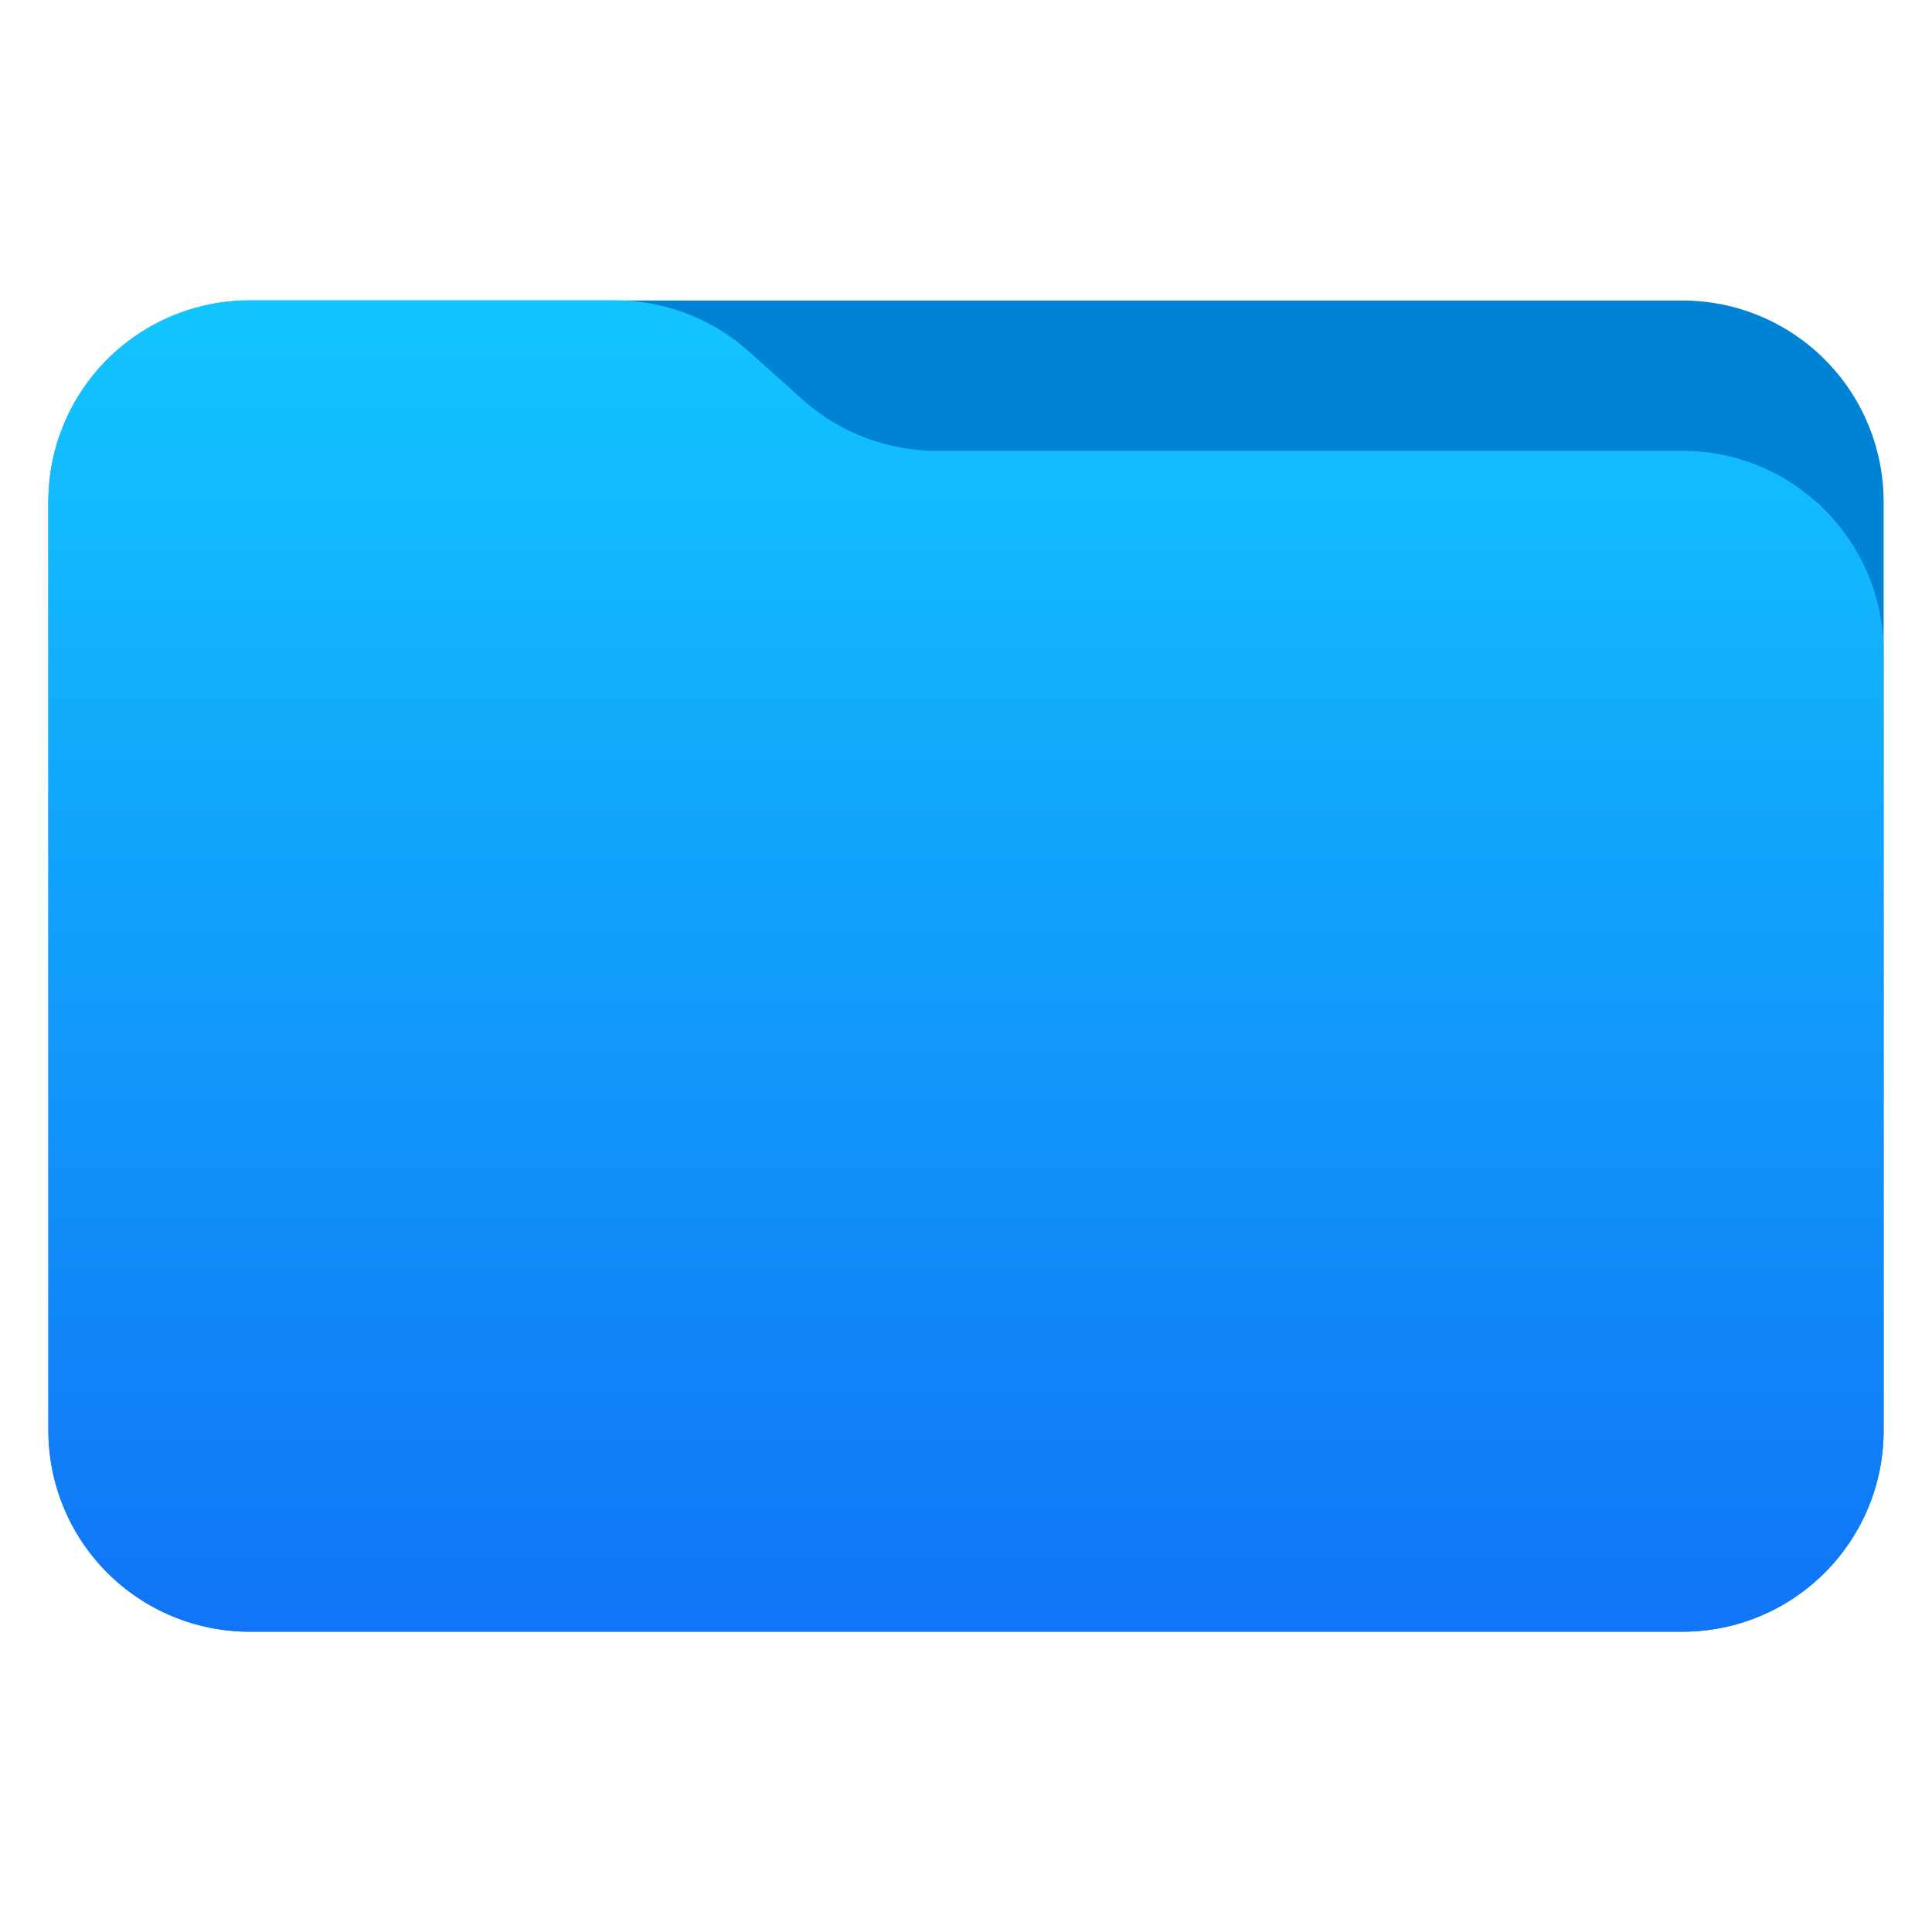
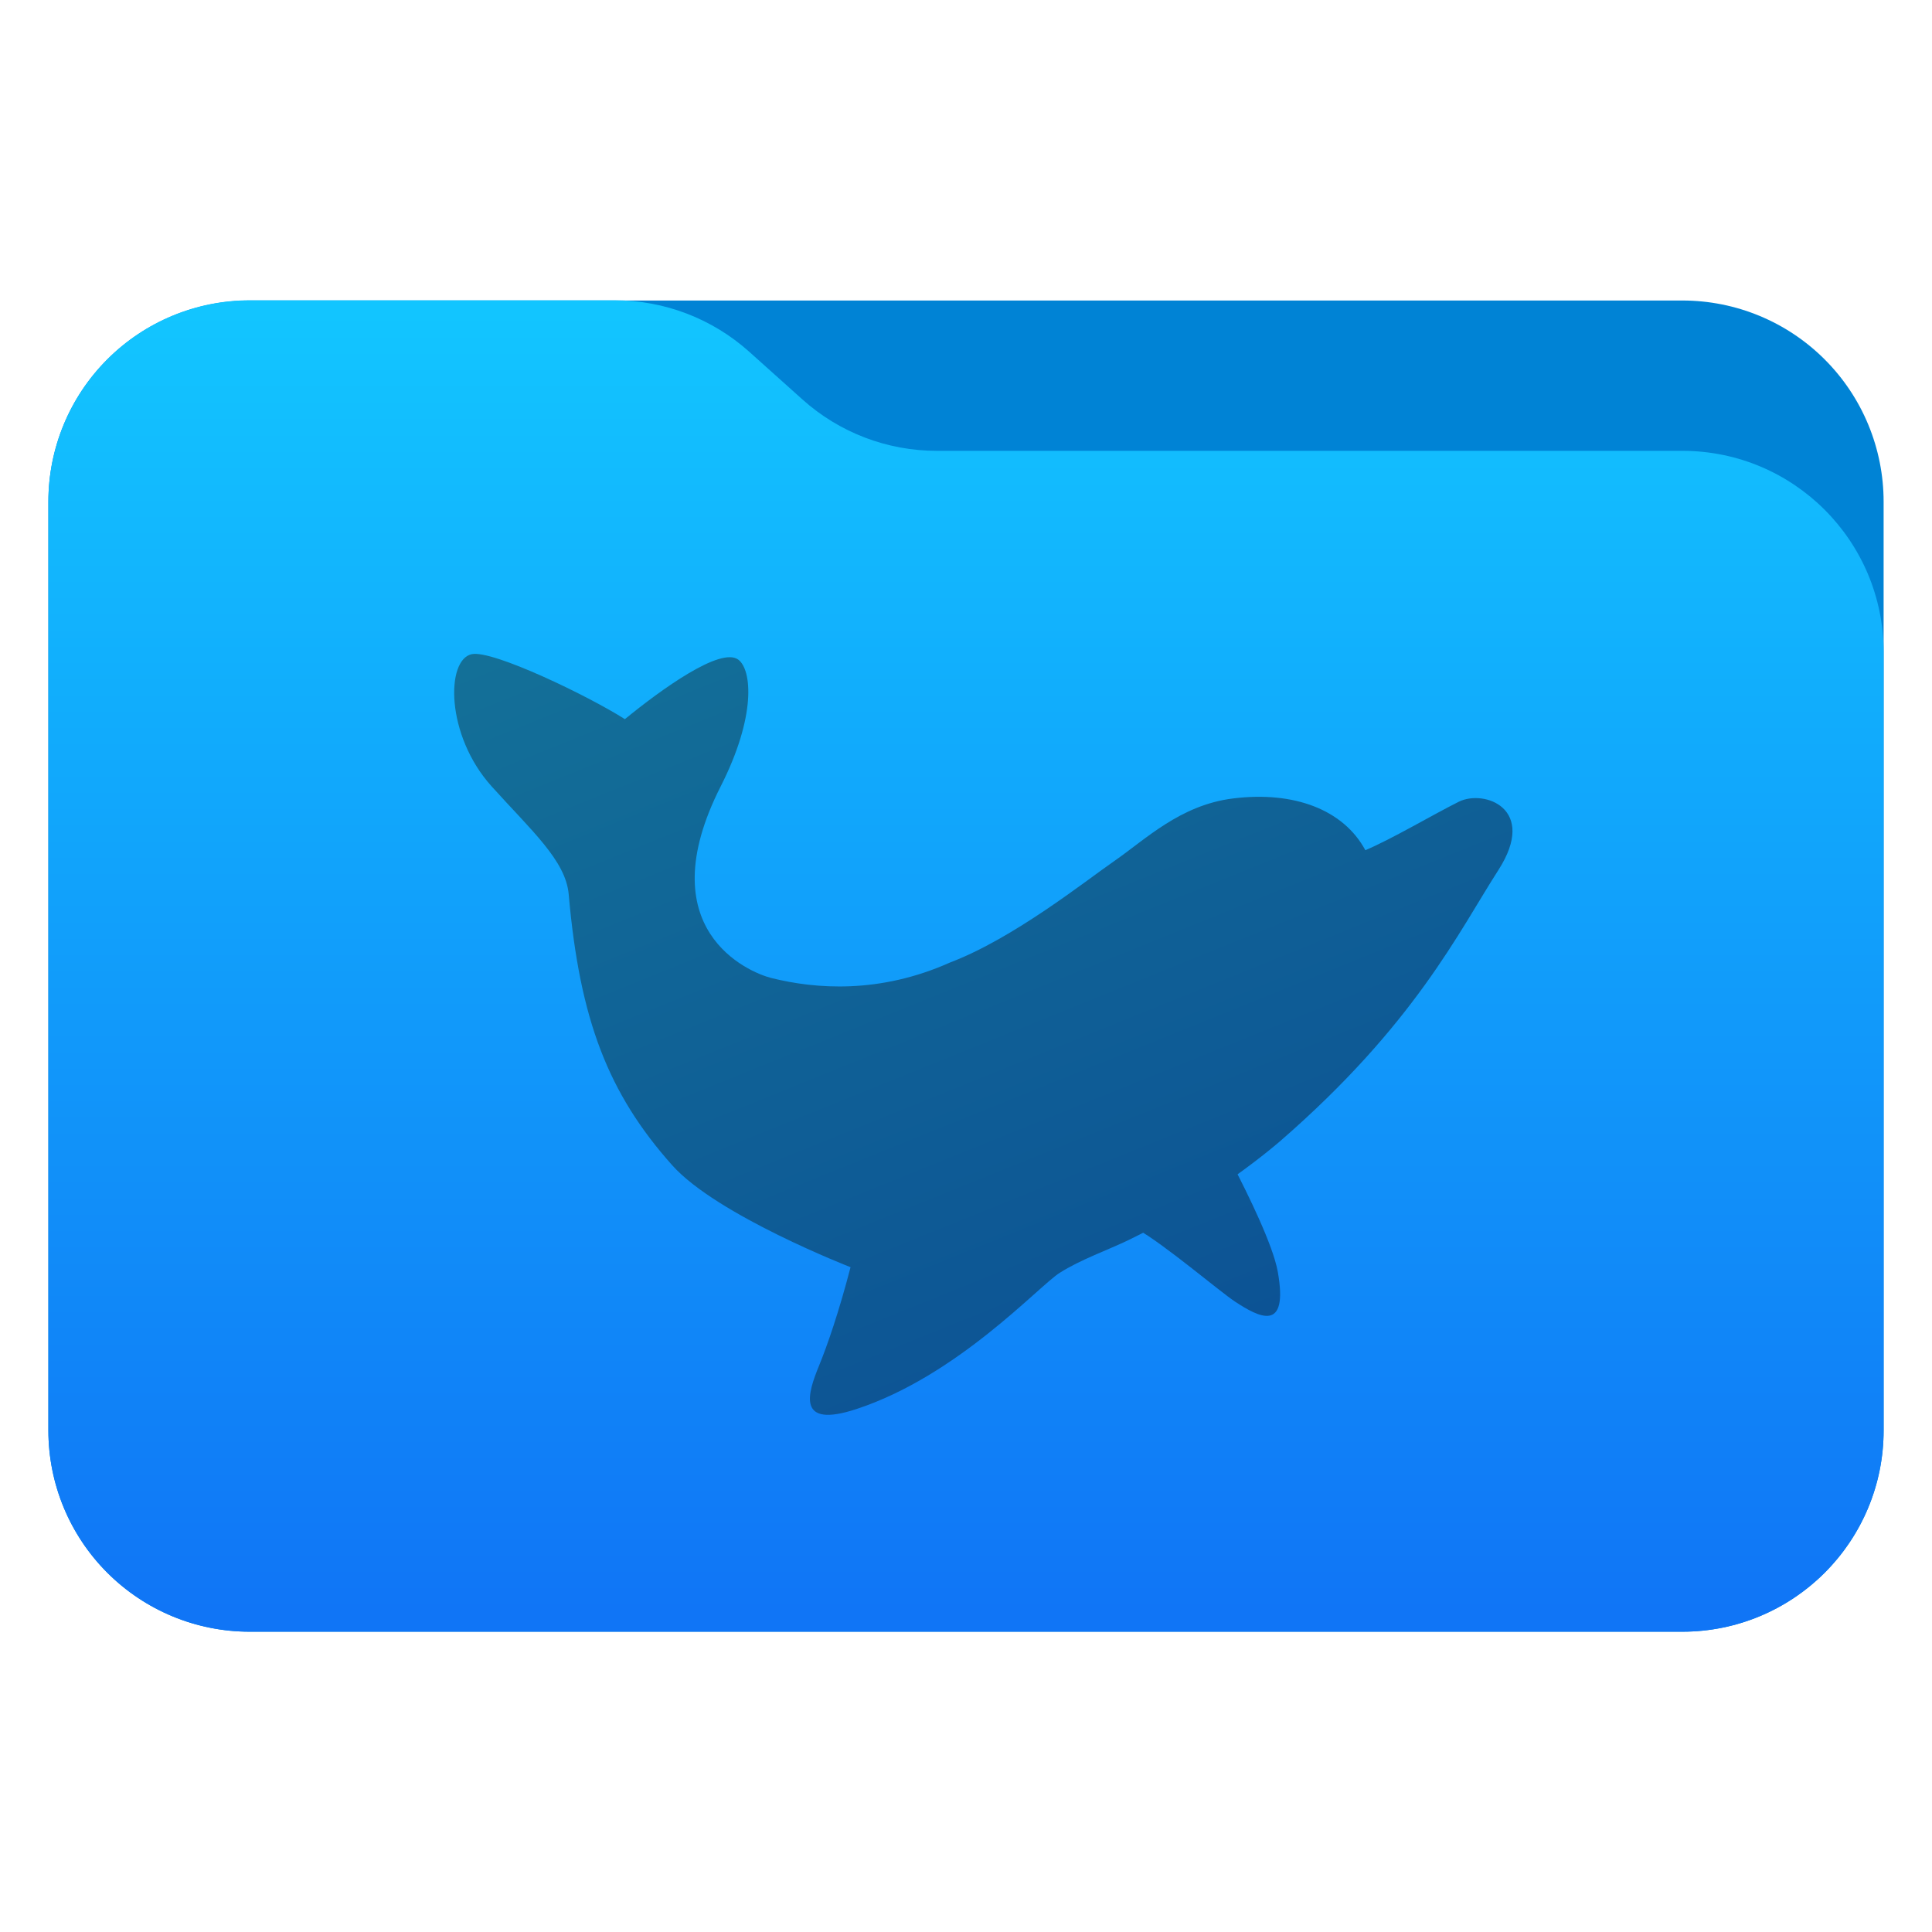
- <svg xmlns="http://www.w3.org/2000/svg" clip-rule="evenodd" fill-rule="evenodd" stroke-linejoin="round" stroke-miterlimit="2" viewBox="0 0 48 48">
+ <svg xmlns="http://www.w3.org/2000/svg" xmlns:xlink="http://www.w3.org/1999/xlink" clip-rule="evenodd" fill-rule="evenodd" stroke-linejoin="round" stroke-miterlimit="2" viewBox="0 0 48 48" version="1.1" id="svg3" xml:space="preserve">
+   <defs id="defs3">
+     <linearGradient id="linearGradient3">
+       <stop style="stop-color:#0b4e94;stop-opacity:1;" offset="0" id="stop3" />
+       <stop style="stop-color:#137098;stop-opacity:1;" offset="1" id="stop4" />
+     </linearGradient>
+     <linearGradient xlink:href="#linearGradient3" id="linearGradient4" x1="208.289" y1="547.651" x2="16.49" y2="72.933" gradientUnits="userSpaceOnUse" />
+     <linearGradient xlink:href="#linearGradient3" id="linearGradient5" gradientUnits="userSpaceOnUse" x1="208.289" y1="547.651" x2="16.49" y2="72.933" />
+     <linearGradient xlink:href="#linearGradient3" id="linearGradient6" gradientUnits="userSpaceOnUse" x1="208.289" y1="547.651" x2="16.49" y2="72.933" />
+     <linearGradient xlink:href="#linearGradient3" id="linearGradient7" gradientUnits="userSpaceOnUse" x1="208.289" y1="547.651" x2="16.49" y2="72.933" />
+   </defs>
  <linearGradient id="a" x2="1" gradientTransform="matrix(0 -32.5937 29.6469 0 25.0628 40.2224)" gradientUnits="userSpaceOnUse">
-     <stop stop-color="#1075f6" offset="0" />
-     <stop stop-color="#12c5ff" offset="1" />
+     <stop stop-color="#1075f6" offset="0" id="stop1" />
+     <stop stop-color="#12c5ff" offset="1" id="stop2" />
  </linearGradient>
-   <path d="m46.798 12.466c0-1.327-.526-2.598-1.464-3.536s-2.21-1.464-3.536-1.464h-35.596c-1.326 0-2.598.526-3.536 1.464s-1.464 2.209-1.464 3.536v23.073c0 1.326.526 2.597 1.464 3.535s2.21 1.465 3.536 1.465h35.596c1.326 0 2.598-.527 3.536-1.465s1.464-2.209 1.464-3.535z" fill="#0083d5" />
-   <path d="m46.798 16.201c0-2.761-2.238-5-5-5h-18.524c-1.232 0-2.42-.454-3.337-1.276-.428-.383-.896-.804-1.324-1.187-.917-.822-2.105-1.277-3.337-1.277h-9.074c-1.326 0-2.598.527-3.536 1.465s-1.464 2.209-1.464 3.535v23.078c0 1.326.526 2.597 1.464 3.535s2.21 1.465 3.536 1.465h35.596c2.762 0 5-2.239 5-5z" fill="url(#a)" />
+   <path d="m46.798 12.466c0-1.327-.526-2.598-1.464-3.536s-2.21-1.464-3.536-1.464h-35.596c-1.326 0-2.598.526-3.536 1.464s-1.464 2.209-1.464 3.536v23.073c0 1.326.526 2.597 1.464 3.535s2.21 1.465 3.536 1.465h35.596c1.326 0 2.598-.527 3.536-1.465s1.464-2.209 1.464-3.535z" fill="#0083d5" id="path2" />
+   <path d="m 46.798,16.201 c 0,-2.761 -2.238,-5 -5,-5 H 23.274 c -1.232,0 -2.42,-0.454 -3.337,-1.276 C 19.509,9.542 19.041,9.121 18.613,8.738 17.696,7.916 16.508,7.461 15.276,7.461 H 6.202 c -1.326,0 -2.598,0.527 -3.536,1.465 -0.938,0.938 -1.464,2.209 -1.464,3.535 v 23.078 c 0,1.326 0.526,2.597 1.464,3.535 0.938,0.938 2.21,1.465 3.536,1.465 h 35.596 c 2.762,0 5,-2.239 5,-5 z" fill="url(#a)" id="path3" />
+   <style type="text/css" id="style1">
+ 	.st0{fill:#000000;}
+ </style>
+   <g id="g2" transform="matrix(0.05135417,0,0,0.05135417,18.65878,9.763445)" style="fill:url(#linearGradient4)">
+     <g id="g3" transform="translate(-143.6103,54.29171)" style="fill:url(#linearGradient7)">
+       <path class="st0" d="m 377.506,320.776 c -13.241,9.666 -29.735,20.375 -47.188,29.397 13.099,7.247 40.258,30.431 47.504,35.16 11.27,7.366 25.936,15.466 20.652,-14.388 -2.331,-13.188 -14.839,-38.254 -20.968,-50.169 z" id="path1" style="fill:url(#linearGradient5);fill-opacity:1" />
+       <path class="st0" d="m 486,143.476 c -12.956,6.482 -32.065,17.872 -45.178,23.439 -10.537,-19.573 -34.456,-28.738 -64.064,-25.036 -25.584,3.193 -42.369,19.888 -57.559,30.38 -13.593,9.382 -48.491,37.296 -79.402,49.024 -34.081,15.212 -65.015,12.784 -86.334,7.464 -11.136,-2.788 -59.687,-23.456 -24.512,-92.734 17.288,-34.059 15.047,-56.39 8.52,-61.283 -8.52,-6.392 -37.296,14.388 -54.883,28.782 C 65,92.317 18.636,69.934 8.505,72.069 c -12.515,2.623 -12.724,39.147 9.6,63.943 19.184,21.319 35.872,35.887 37.303,52.23 5.328,60.751 19.146,96.422 50.087,131.102 21.589,24.182 86.266,49.305 86.266,49.305 -5.583,21.492 -11.158,37.681 -15.25,47.67 -5.463,13.347 -11.083,30.537 18,20.99 49.151,-16.134 88.178,-59.47 98.46,-65.952 10.281,-6.482 22.729,-10.776 33.151,-15.781 30.087,-14.441 58.622,-35.175 73.543,-47.967 C 464.688,251.122 486,206.355 505.183,176.515 524.375,146.668 498.207,137.369 486,143.476 Z" id="path2-3" style="fill:url(#linearGradient6);fill-opacity:1" />
+     </g>
+   </g>
</svg>
